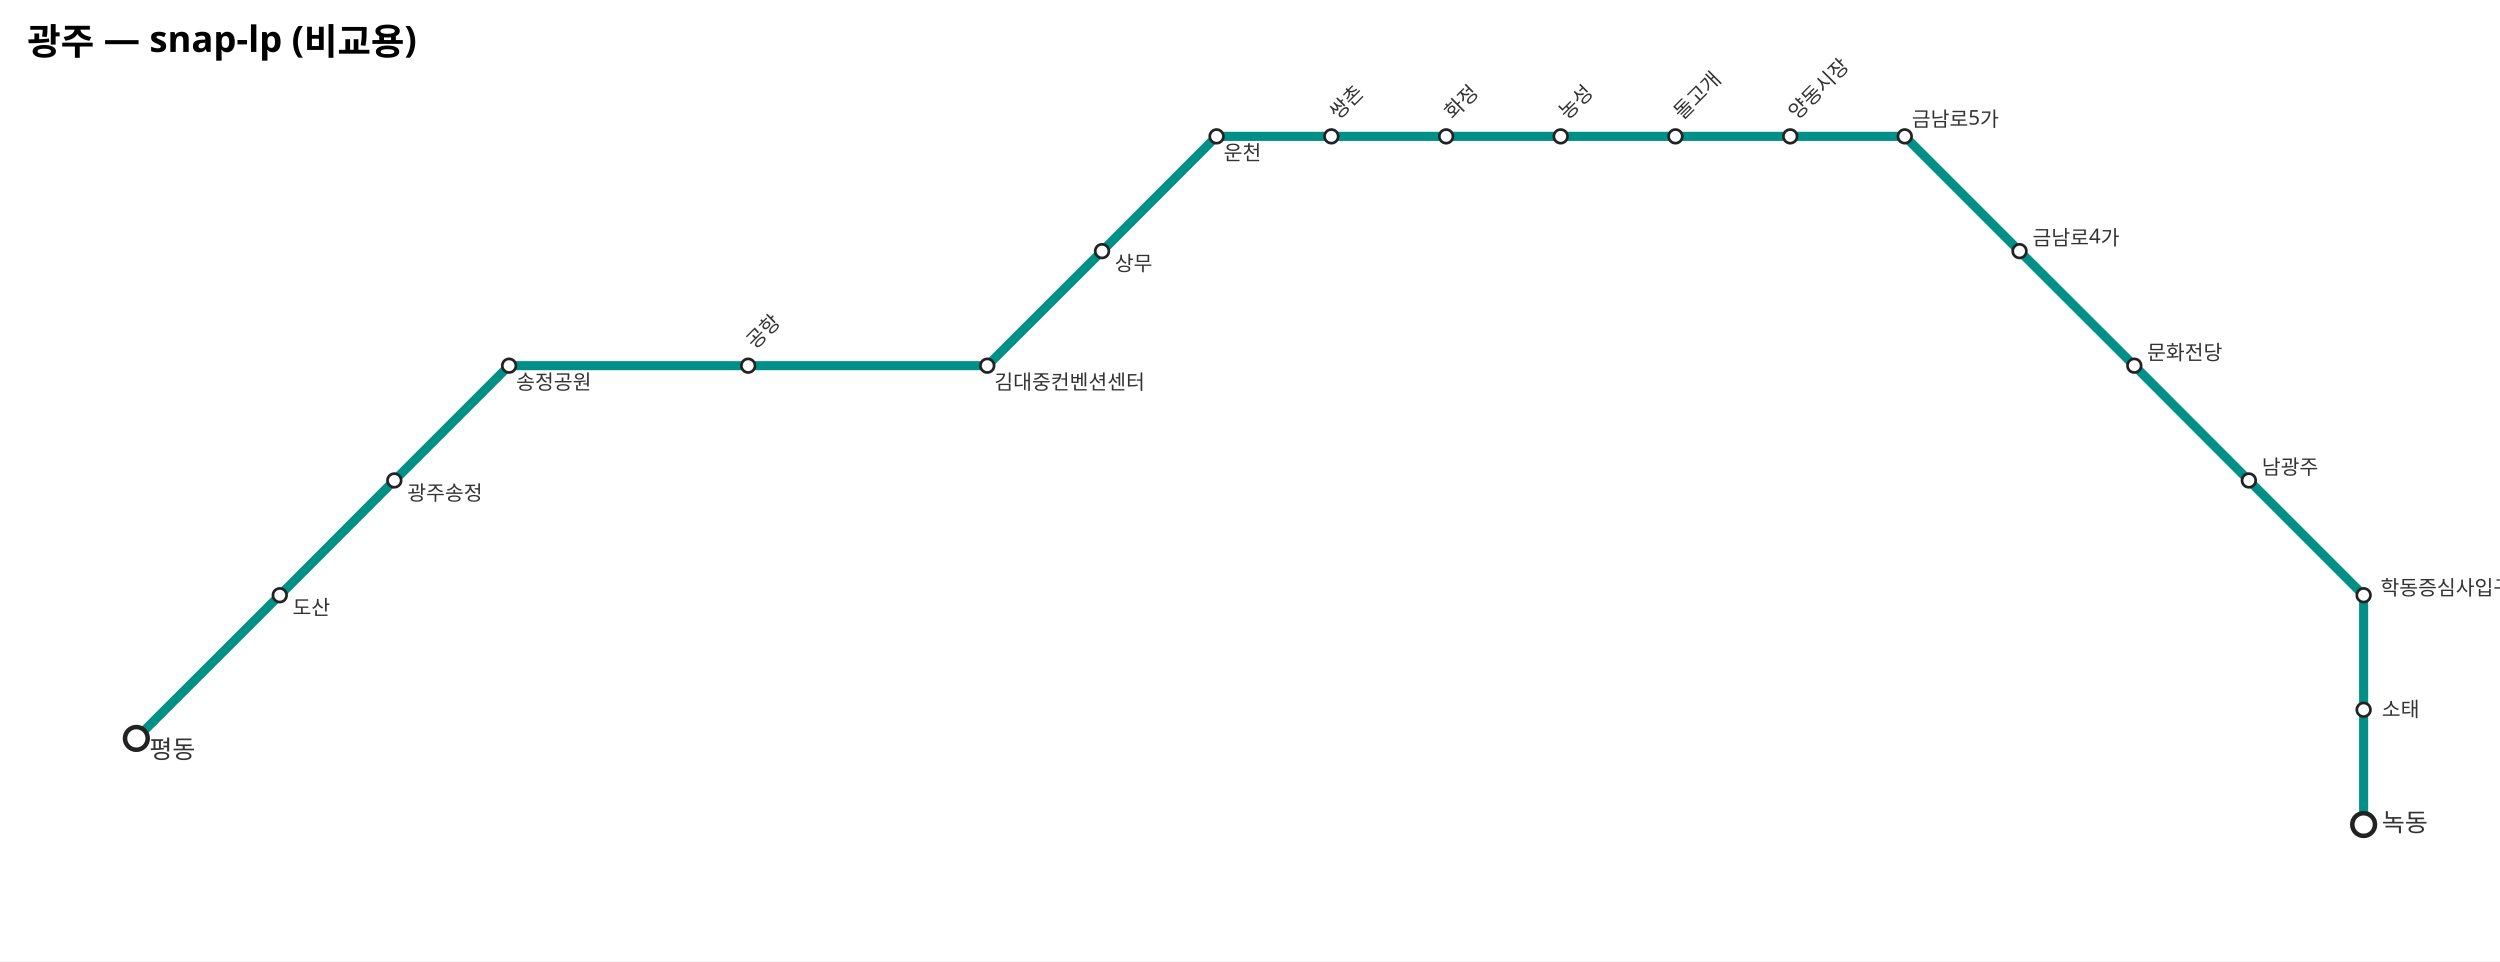
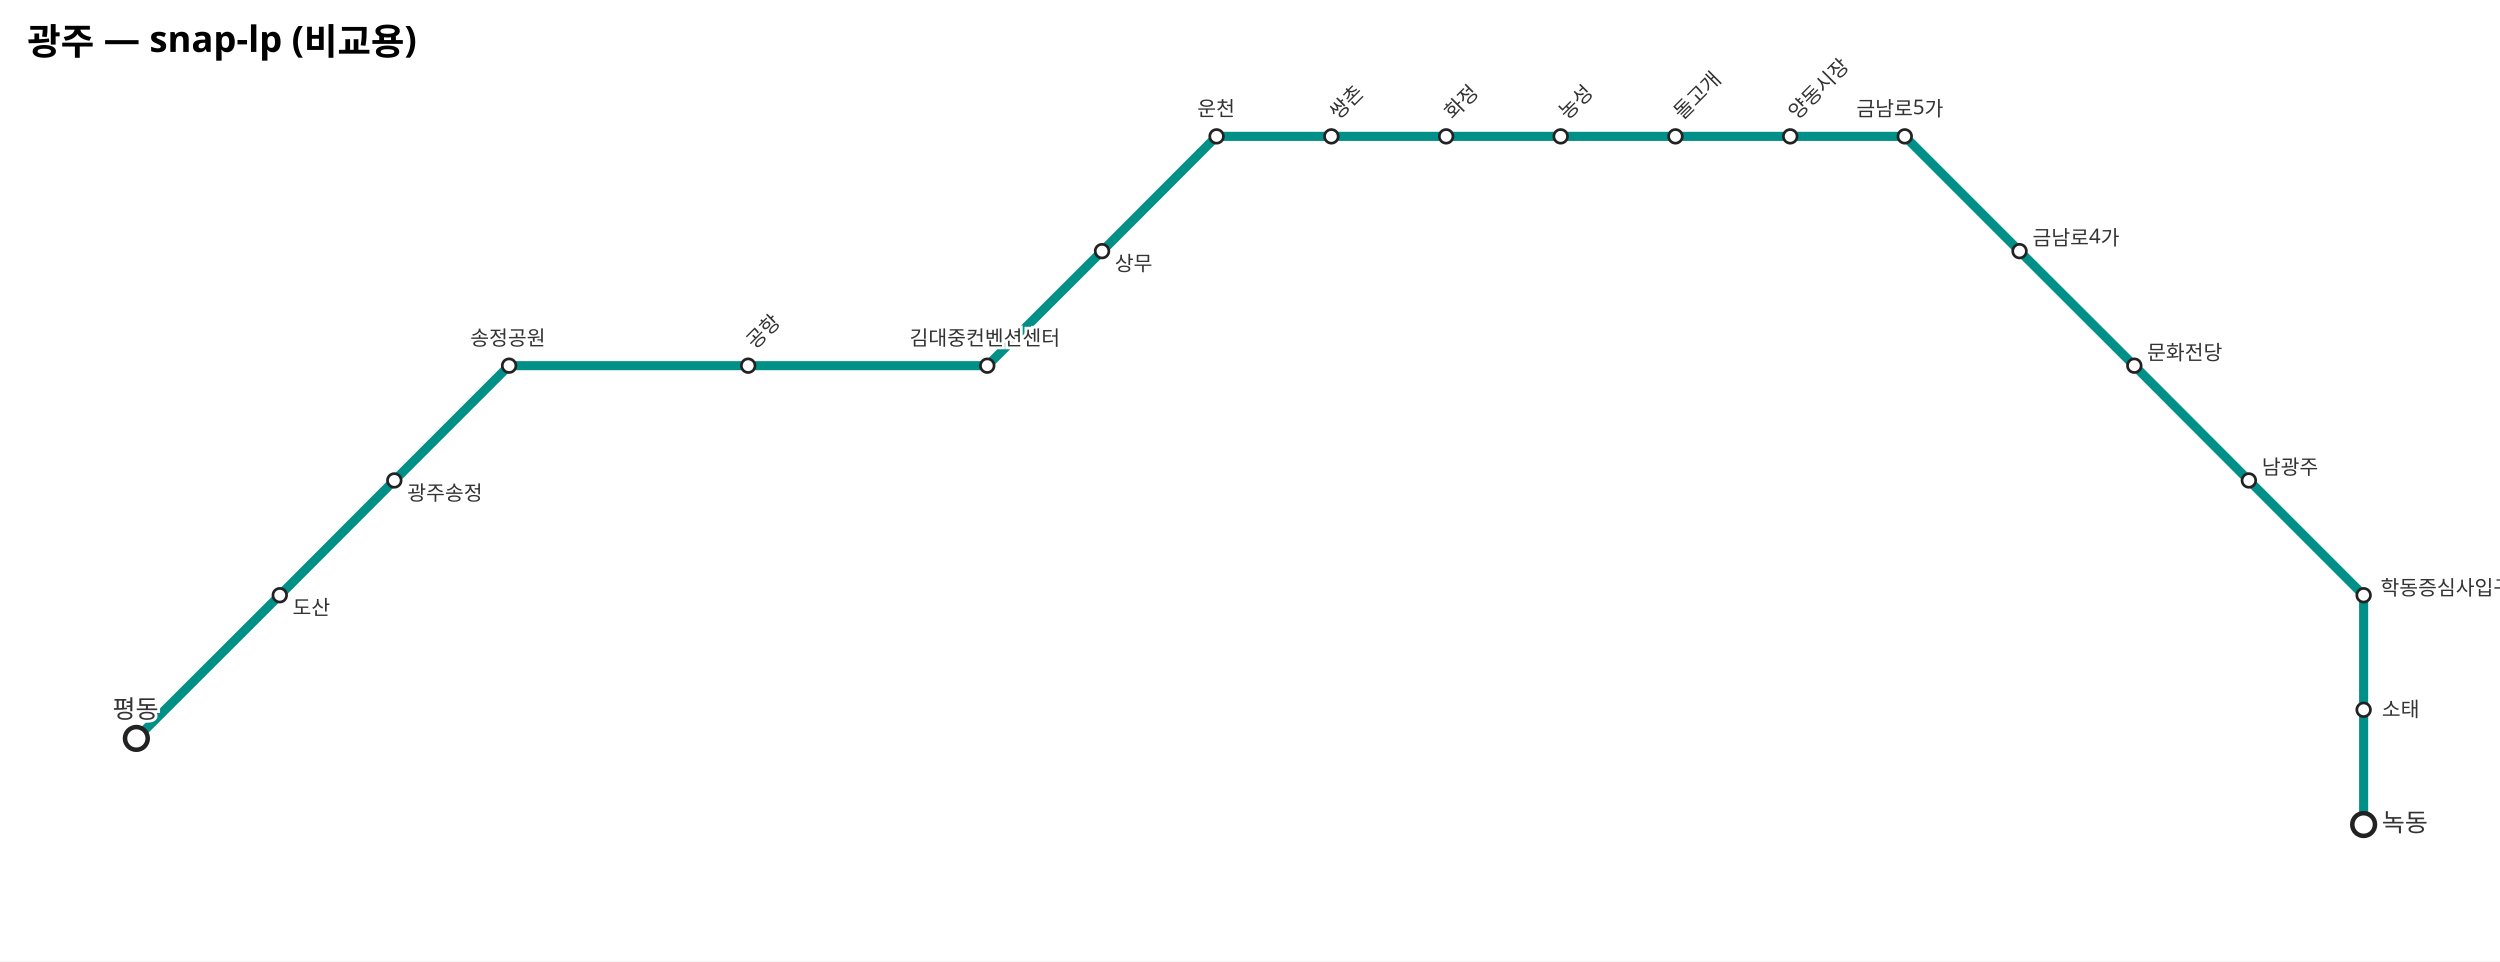
<svg xmlns="http://www.w3.org/2000/svg" viewBox="0 0 1100 423" font-family="sans-serif">
  <rect width="100%" height="100%" fill="#fff" />
  <text x="12" y="24" font-size="16" font-weight="700">광주 — snap-lp (비교용)</text>
  <line x1="329.2" y1="160.9" x2="434.4" y2="160.9" stroke="#009088" stroke-width="4" stroke-linecap="round" />
  <line x1="329.2" y1="160.9" x2="224.0" y2="160.9" stroke="#009088" stroke-width="4" stroke-linecap="round" />
  <line x1="173.5" y1="211.4" x2="123.1" y2="261.9" stroke="#009088" stroke-width="4" stroke-linecap="round" />
  <line x1="173.5" y1="211.4" x2="224.0" y2="160.9" stroke="#009088" stroke-width="4" stroke-linecap="round" />
  <line x1="888.6" y1="110.5" x2="838.1" y2="60.0" stroke="#009088" stroke-width="4" stroke-linecap="round" />
  <line x1="888.6" y1="110.5" x2="939.1" y2="160.9" stroke="#009088" stroke-width="4" stroke-linecap="round" />
  <line x1="838.1" y1="60.0" x2="787.7" y2="60.0" stroke="#009088" stroke-width="4" stroke-linecap="round" />
  <line x1="434.4" y1="160.9" x2="484.9" y2="110.5" stroke="#009088" stroke-width="4" stroke-linecap="round" />
  <line x1="989.5" y1="211.4" x2="939.1" y2="160.9" stroke="#009088" stroke-width="4" stroke-linecap="round" />
  <line x1="989.5" y1="211.4" x2="1040.0" y2="261.9" stroke="#009088" stroke-width="4" stroke-linecap="round" />
  <line x1="1040.0" y1="362.8" x2="1040.0" y2="312.3" stroke="#009088" stroke-width="4" stroke-linecap="round" />
  <line x1="686.7" y1="60.0" x2="737.2" y2="60.0" stroke="#009088" stroke-width="4" stroke-linecap="round" />
  <line x1="686.7" y1="60.0" x2="636.3" y2="60.0" stroke="#009088" stroke-width="4" stroke-linecap="round" />
  <line x1="123.1" y1="261.9" x2="60.0" y2="324.9" stroke="#009088" stroke-width="4" stroke-linecap="round" />
  <line x1="737.2" y1="60.0" x2="787.7" y2="60.0" stroke="#009088" stroke-width="4" stroke-linecap="round" />
  <line x1="484.9" y1="110.5" x2="535.3" y2="60.0" stroke="#009088" stroke-width="4" stroke-linecap="round" />
  <line x1="1040.0" y1="312.3" x2="1040.0" y2="261.9" stroke="#009088" stroke-width="4" stroke-linecap="round" />
  <line x1="585.8" y1="60.0" x2="535.3" y2="60.0" stroke="#009088" stroke-width="4" stroke-linecap="round" />
  <line x1="585.8" y1="60.0" x2="636.3" y2="60.0" stroke="#009088" stroke-width="4" stroke-linecap="round" />
  <circle cx="329.2" cy="160.9" r="3" fill="#fff" stroke="#222" stroke-width="1.2" />
-   <text x="332.2" y="153.9" font-size="9" fill="#333" transform="rotate(-45 332.2 153.9)">공항</text>
  <circle cx="173.5" cy="211.4" r="3" fill="#fff" stroke="#222" stroke-width="1.2" />
-   <text x="179.2" y="220.1" font-size="9" fill="#333">광주송정</text>
  <circle cx="888.6" cy="110.5" r="3" fill="#fff" stroke="#222" stroke-width="1.2" />
-   <text x="894.3" y="107.8" font-size="9" fill="#333">금남로4가</text>
  <circle cx="838.1" cy="60.0" r="3" fill="#fff" stroke="#222" stroke-width="1.2" />
-   <text x="841.2" y="55.6" font-size="9" fill="#333">금남로5가</text>
  <circle cx="434.4" cy="160.9" r="3" fill="#fff" stroke="#222" stroke-width="1.2" />
-   <text x="437.5" y="171.3" font-size="9" fill="#333">김대중컨벤션센터</text>
  <circle cx="989.5" cy="211.4" r="3" fill="#fff" stroke="#222" stroke-width="1.2" />
-   <text x="995.2" y="208.7" font-size="9" fill="#333">남광주</text>
  <circle cx="1040.0" cy="362.8" r="5" fill="#fff" stroke="#222" stroke-width="2" />
-   <text x="1048.0" y="365.8" font-size="11" fill="#333">녹동</text>
  <circle cx="686.7" cy="60.0" r="3" fill="#fff" stroke="#222" stroke-width="1.2" />
-   <text x="689.7" y="53.0" font-size="9" fill="#333" transform="rotate(-45 689.7 53.0)">농성</text>
  <circle cx="123.1" cy="261.9" r="3" fill="#fff" stroke="#222" stroke-width="1.2" />
-   <text x="128.7" y="270.5" font-size="9" fill="#333">도산</text>
  <circle cx="737.2" cy="60.0" r="3" fill="#fff" stroke="#222" stroke-width="1.2" />
-   <text x="740.2" y="53.0" font-size="9" fill="#333" transform="rotate(-45 740.2 53.0)">돌고개</text>
  <circle cx="939.1" cy="160.9" r="3" fill="#fff" stroke="#222" stroke-width="1.2" />
-   <text x="944.7" y="158.3" font-size="9" fill="#333">문화전당</text>
  <circle cx="484.9" cy="110.5" r="3" fill="#fff" stroke="#222" stroke-width="1.2" />
-   <text x="490.5" y="119.1" font-size="9" fill="#333">상무</text>
  <circle cx="1040.0" cy="312.3" r="3" fill="#fff" stroke="#222" stroke-width="1.2" />
-   <text x="1048.0" y="315.3" font-size="9" fill="#333">소태</text>
  <circle cx="224.0" cy="160.9" r="3" fill="#fff" stroke="#222" stroke-width="1.2" />
-   <text x="227.1" y="171.3" font-size="9" fill="#333">송정공원</text>
  <circle cx="585.8" cy="60.0" r="3" fill="#fff" stroke="#222" stroke-width="1.2" />
-   <text x="588.8" y="53.0" font-size="9" fill="#333" transform="rotate(-45 588.8 53.0)">쌍촌</text>
  <circle cx="787.7" cy="60.0" r="3" fill="#fff" stroke="#222" stroke-width="1.2" />
-   <text x="790.7" y="53.0" font-size="9" fill="#333" transform="rotate(-45 790.7 53.0)">양동시장</text>
  <circle cx="535.3" cy="60.0" r="3" fill="#fff" stroke="#222" stroke-width="1.2" />
-   <text x="538.4" y="70.4" font-size="9" fill="#333">운천</text>
  <circle cx="60.0" cy="324.9" r="5" fill="#fff" stroke="#222" stroke-width="2" />
-   <text x="65.7" y="333.6" font-size="11" fill="#333">평동</text>
  <circle cx="1040.0" cy="261.9" r="3" fill="#fff" stroke="#222" stroke-width="1.2" />
-   <text x="1047.4" y="261.8" font-size="9" fill="#333">학동증심사입구</text>
  <circle cx="636.3" cy="60.0" r="3" fill="#fff" stroke="#222" stroke-width="1.2" />
-   <text x="639.3" y="53.0" font-size="9" fill="#333" transform="rotate(-45 639.3 53.0)">화정</text>
+   <text x="332.2" y="153.9" font-size="9" fill="#333" text-anchor="start" paint-order="stroke" stroke="#fff" stroke-width="2.5" transform="rotate(-45 332.2 153.9)">공항</text>
+   <text x="179.2" y="220.1" font-size="9" fill="#333" text-anchor="start" paint-order="stroke" stroke="#fff" stroke-width="2.5">광주송정</text>
+   <text x="894.3" y="107.8" font-size="9" fill="#333" text-anchor="start" paint-order="stroke" stroke="#fff" stroke-width="2.5">금남로4가</text>
+   <text x="816.8" y="51.0" font-size="9" fill="#333" text-anchor="start" paint-order="stroke" stroke="#fff" stroke-width="2.5">금남로5가</text>
+   <text x="400.2" y="151.9" font-size="9" fill="#333" text-anchor="start" paint-order="stroke" stroke="#fff" stroke-width="2.5">김대중컨벤션센터</text>
+   <text x="995.2" y="208.7" font-size="9" fill="#333" text-anchor="start" paint-order="stroke" stroke="#fff" stroke-width="2.5">남광주</text>
+   <text x="1048.0" y="365.8" font-size="11" fill="#333" text-anchor="start" paint-order="stroke" stroke="#fff" stroke-width="2.5">녹동</text>
+   <text x="689.7" y="53.0" font-size="9" fill="#333" text-anchor="start" paint-order="stroke" stroke="#fff" stroke-width="2.5" transform="rotate(-45 689.7 53.0)">농성</text>
+   <text x="128.7" y="270.5" font-size="9" fill="#333" text-anchor="start" paint-order="stroke" stroke="#fff" stroke-width="2.5">도산</text>
+   <text x="740.2" y="53.0" font-size="9" fill="#333" text-anchor="start" paint-order="stroke" stroke="#fff" stroke-width="2.5" transform="rotate(-45 740.2 53.0)">돌고개</text>
+   <text x="944.7" y="158.3" font-size="9" fill="#333" text-anchor="start" paint-order="stroke" stroke="#fff" stroke-width="2.5">문화전당</text>
+   <text x="490.5" y="119.1" font-size="9" fill="#333" text-anchor="start" paint-order="stroke" stroke="#fff" stroke-width="2.5">상무</text>
+   <text x="1048.0" y="315.3" font-size="9" fill="#333" text-anchor="start" paint-order="stroke" stroke="#fff" stroke-width="2.5">소태</text>
+   <text x="206.9" y="151.9" font-size="9" fill="#333" text-anchor="start" paint-order="stroke" stroke="#fff" stroke-width="2.5">송정공원</text>
+   <text x="588.8" y="53.0" font-size="9" fill="#333" text-anchor="start" paint-order="stroke" stroke="#fff" stroke-width="2.5" transform="rotate(-45 588.8 53.0)">쌍촌</text>
+   <text x="790.7" y="53.0" font-size="9" fill="#333" text-anchor="start" paint-order="stroke" stroke="#fff" stroke-width="2.5" transform="rotate(-45 790.7 53.0)">양동시장</text>
+   <text x="526.8" y="51.0" font-size="9" fill="#333" text-anchor="start" paint-order="stroke" stroke="#fff" stroke-width="2.5">운천</text>
+   <text x="49.5" y="315.9" font-size="11" fill="#333" text-anchor="start" paint-order="stroke" stroke="#fff" stroke-width="2.5">평동</text>
+   <text x="1047.4" y="261.8" font-size="9" fill="#333" text-anchor="start" paint-order="stroke" stroke="#fff" stroke-width="2.5">학동증심사입구</text>
+   <text x="639.3" y="53.0" font-size="9" fill="#333" text-anchor="start" paint-order="stroke" stroke="#fff" stroke-width="2.5" transform="rotate(-45 639.3 53.0)">화정</text>
</svg>
